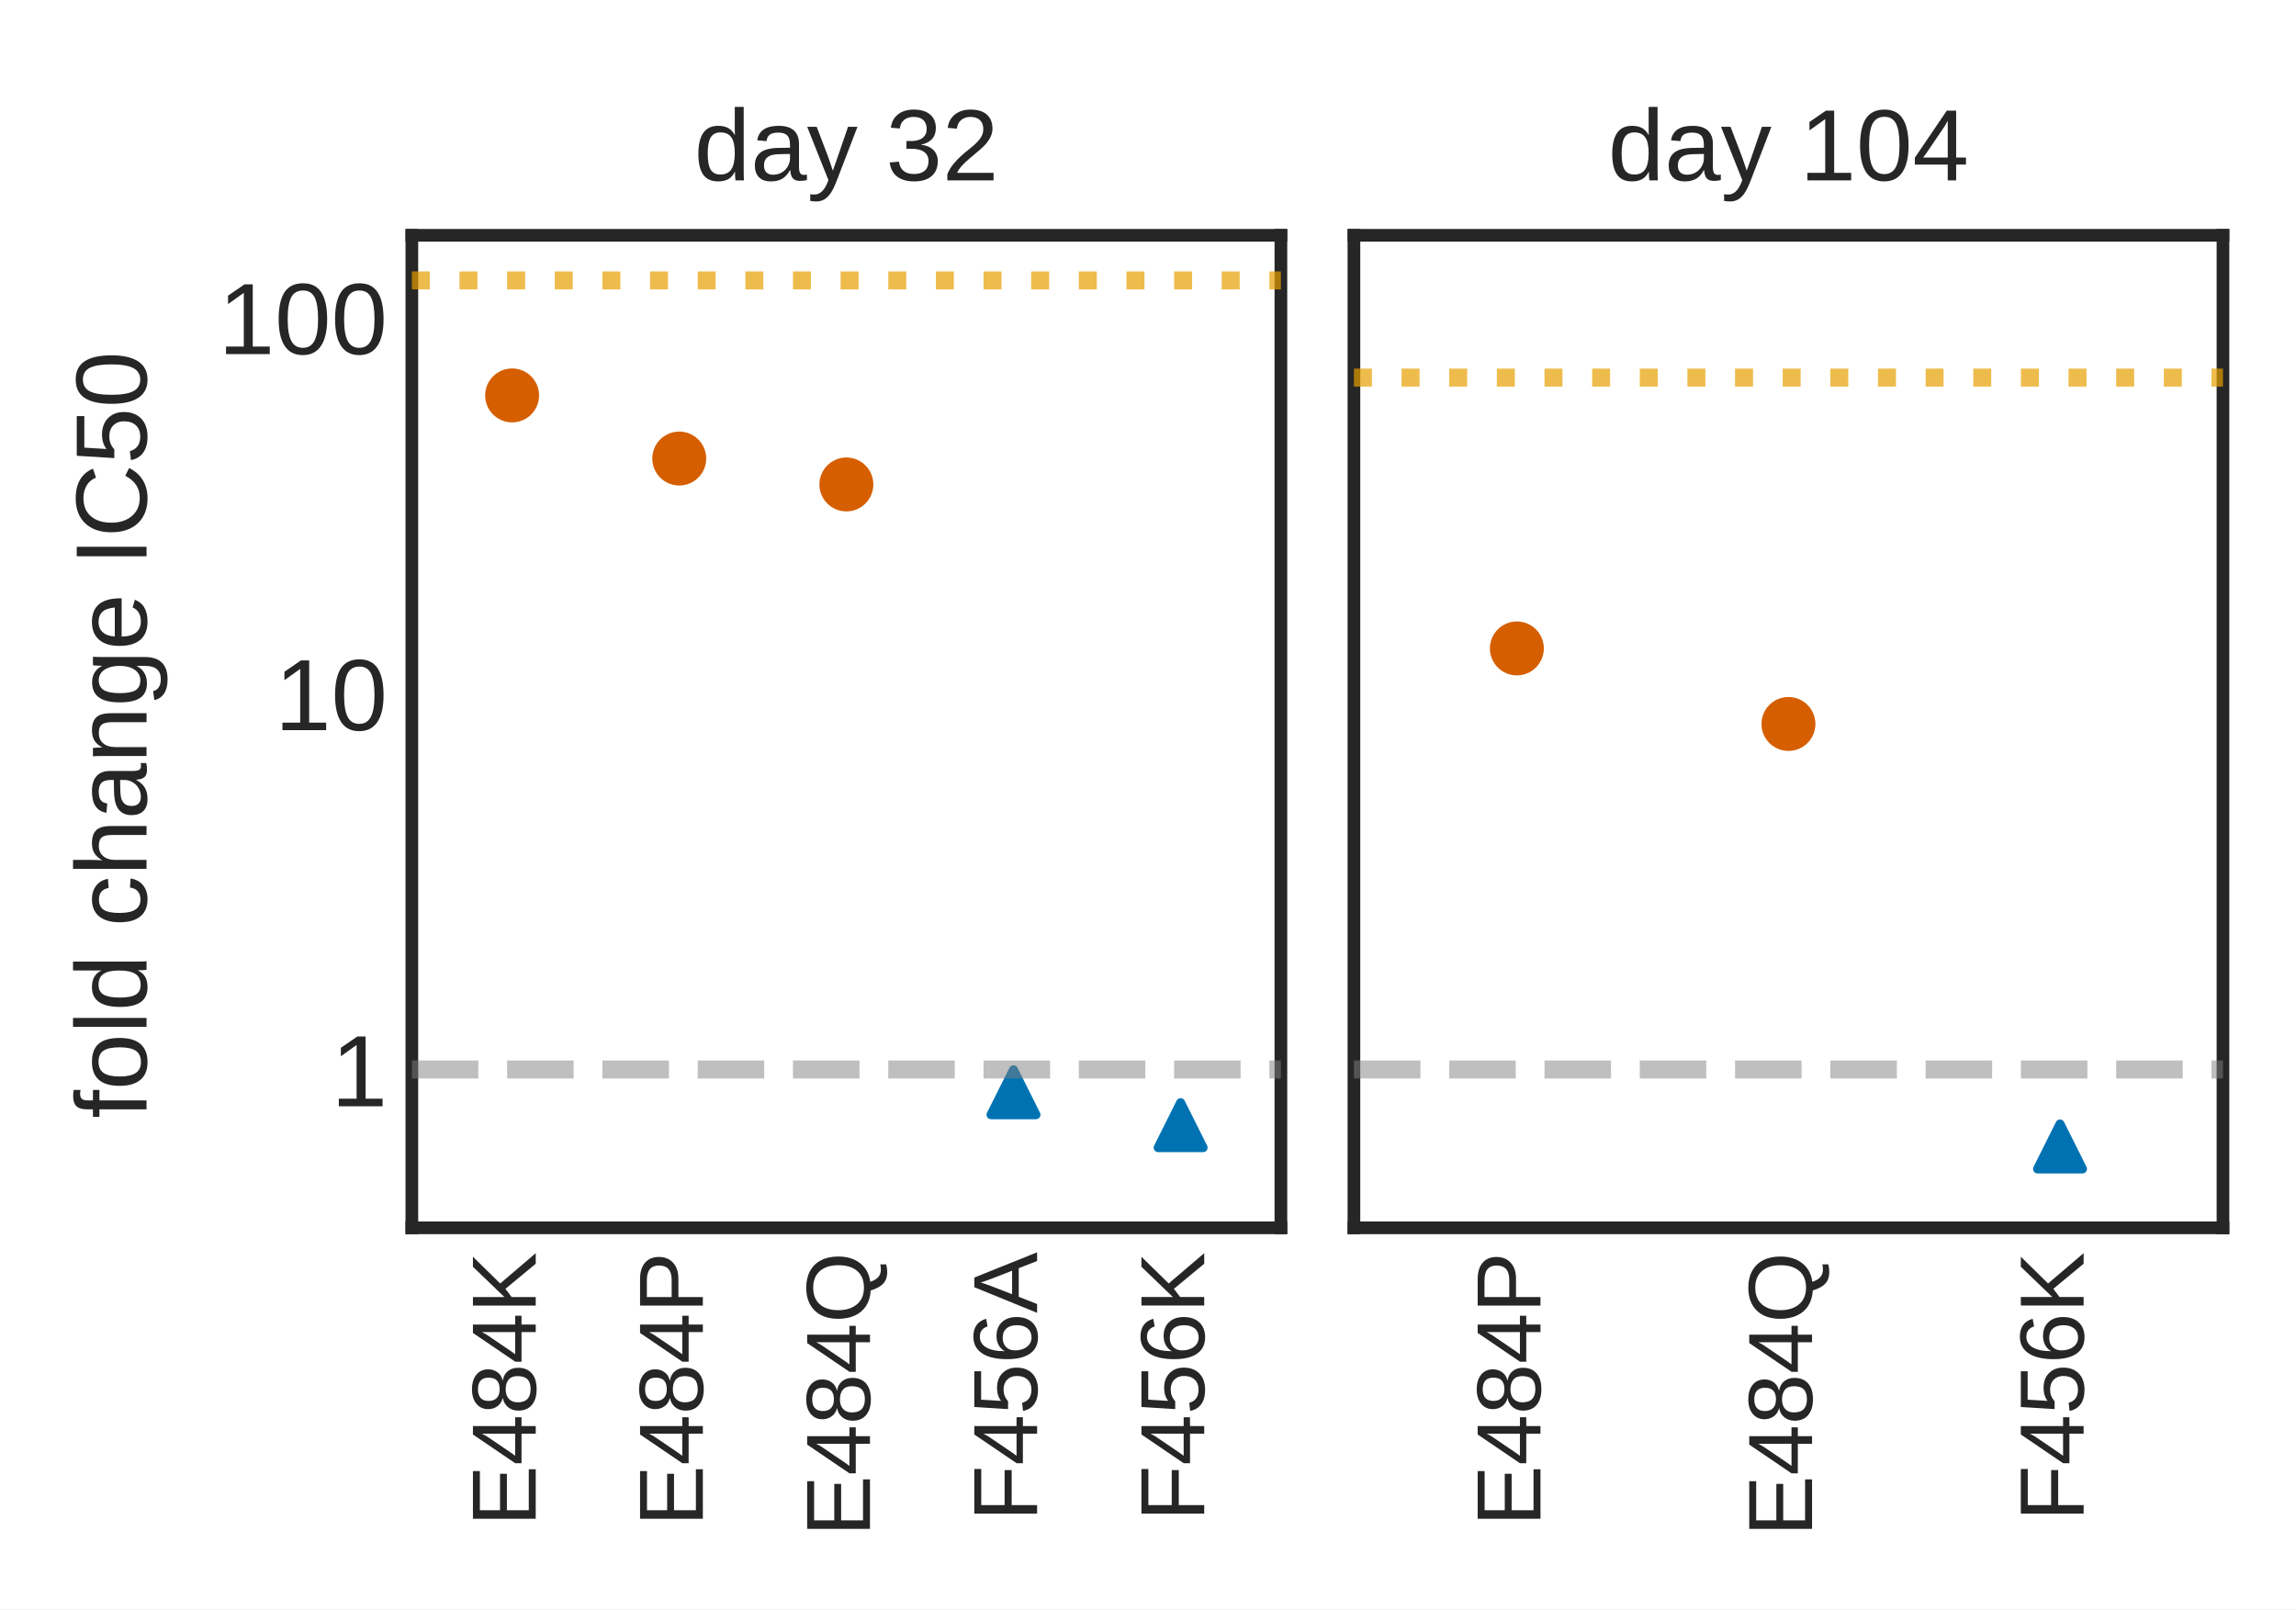
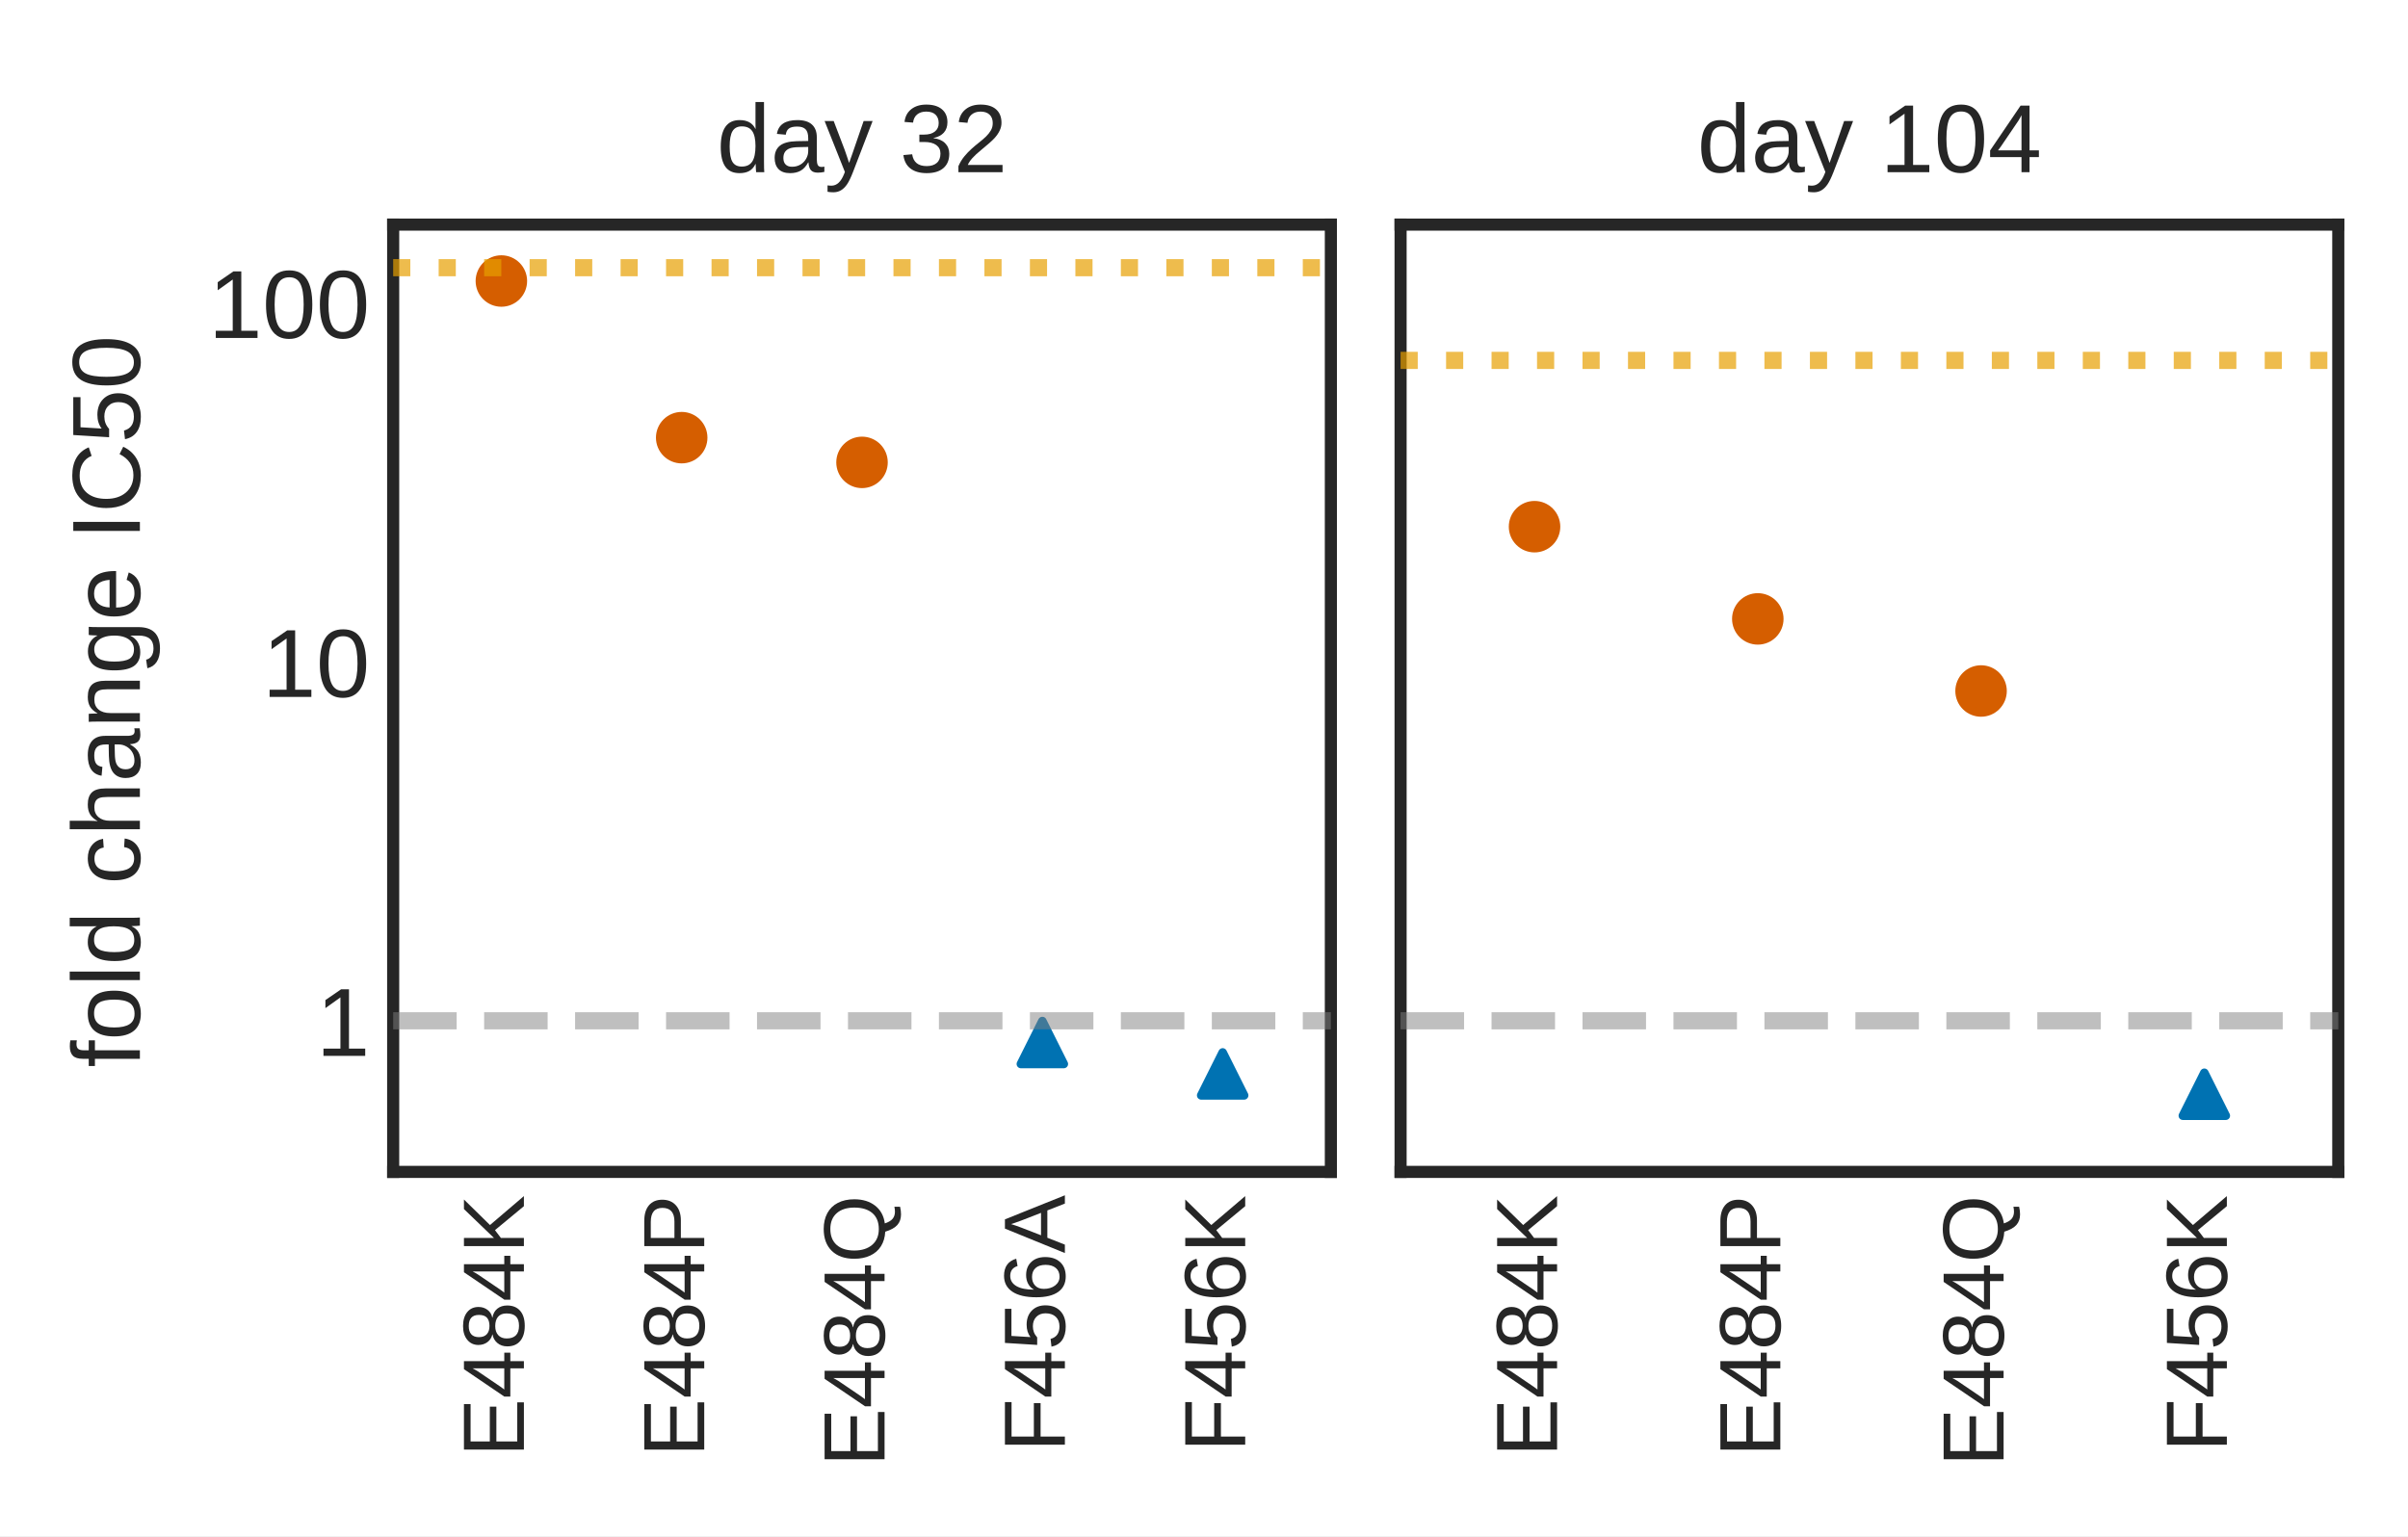
- <svg xmlns="http://www.w3.org/2000/svg" xmlns:xlink="http://www.w3.org/1999/xlink" height="158.666pt" version="1.1" viewBox="0 0 226.365 158.666" width="226.365pt">
+ <svg xmlns="http://www.w3.org/2000/svg" xmlns:xlink="http://www.w3.org/1999/xlink" height="158.666pt" version="1.1" viewBox="0 0 248.685 158.666" width="248.685pt">
  <defs>
    <style type="text/css">*{stroke-linecap:butt;stroke-linejoin:round;}</style>
  </defs>
  <g id="figure_1">
    <g id="patch_1">
-       <path d="M 0 158.666  L 226.365 158.666  L 226.365 0  L 0 0  z " style="fill:#ffffff;" />
+       <path d="M 0 158.666  L 248.685 158.666  L 248.685 0  L 0 0  z " style="fill:#ffffff;" />
    </g>
    <g id="axes_1">
      <g id="patch_2">
-         <path d="M 40.605 121.048  L 126.285 121.048  L 126.285 23.2  L 40.605 23.2  z " style="fill:#ffffff;" />
+         <path d="M 40.605 121.048  L 137.445 121.048  L 137.445 23.2  L 40.605 23.2  z " style="fill:#ffffff;" />
      </g>
      <g id="matplotlib.axis_1">
        <g id="xtick_1">
          <g id="line2d_1" />
          <g id="text_1">
-             <g style="fill:#262626;" transform="translate(52.81818 150.4691)rotate(-90)scale(0.09 -0.09)">
+             <g style="fill:#262626;" transform="translate(54.10588 150.4691)rotate(-90)scale(0.09 -0.09)">
              <defs>
                <path d="M 8.203 0  L 8.203 68.797  L 60.406 68.797  L 60.406 61.188  L 17.531 61.188  L 17.531 39.109  L 57.469 39.109  L 57.469 31.594  L 17.531 31.594  L 17.531 7.625  L 62.406 7.625  L 62.406 0  z " id="LiberationSans-69" />
                <path d="M 43.016 15.578  L 43.016 0  L 34.719 0  L 34.719 15.578  L 2.297 15.578  L 2.297 22.406  L 33.797 68.797  L 43.016 68.797  L 43.016 22.516  L 52.688 22.516  L 52.688 15.578  z M 34.719 58.891  Q 34.625 58.594 33.344 56.297  Q 32.078 54 31.453 53.078  L 13.812 27.094  L 11.188 23.484  L 10.406 22.516  L 34.719 22.516  z " id="LiberationSans-52" />
                <path d="M 51.266 19.188  Q 51.266 9.672 45.203 4.344  Q 39.156 -0.984 27.828 -0.984  Q 16.797 -0.984 10.562 4.234  Q 4.344 9.469 4.344 19.094  Q 4.344 25.828 8.203 30.422  Q 12.062 35.016 18.062 35.984  L 18.062 36.188  Q 12.453 37.5 9.203 41.891  Q 5.953 46.297 5.953 52.203  Q 5.953 60.062 11.828 64.938  Q 17.719 69.828 27.641 69.828  Q 37.797 69.828 43.672 65.031  Q 49.562 60.25 49.562 52.094  Q 49.562 46.188 46.281 41.797  Q 43.016 37.406 37.359 36.281  L 37.359 36.078  Q 43.953 35.016 47.609 30.5  Q 51.266 25.984 51.266 19.188  z M 40.438 51.609  Q 40.438 63.281 27.641 63.281  Q 21.438 63.281 18.188 60.344  Q 14.938 57.422 14.938 51.609  Q 14.938 45.703 18.281 42.594  Q 21.625 39.5 27.734 39.5  Q 33.938 39.5 37.188 42.359  Q 40.438 45.219 40.438 51.609  z M 42.141 20.016  Q 42.141 26.422 38.328 29.656  Q 34.516 32.906 27.641 32.906  Q 20.953 32.906 17.188 29.406  Q 13.422 25.922 13.422 19.828  Q 13.422 5.609 27.938 5.609  Q 35.109 5.609 38.625 9.047  Q 42.141 12.5 42.141 20.016  z " id="LiberationSans-56" />
                <path d="M 54 0  L 26.516 33.203  L 17.531 26.375  L 17.531 0  L 8.203 0  L 8.203 68.797  L 17.531 68.797  L 17.531 34.328  L 50.688 68.797  L 61.672 68.797  L 32.375 38.922  L 65.578 0  z " id="LiberationSans-75" />
              </defs>
              <use xlink:href="#LiberationSans-69" />
              <use x="66.699" xlink:href="#LiberationSans-52" />
              <use x="122.314" xlink:href="#LiberationSans-56" />
              <use x="177.93" xlink:href="#LiberationSans-52" />
              <use x="233.545" xlink:href="#LiberationSans-75" />
            </g>
          </g>
        </g>
        <g id="xtick_2">
          <g id="line2d_2" />
          <g id="text_2">
-             <g style="fill:#262626;" transform="translate(69.29511 150.4691)rotate(-90)scale(0.09 -0.09)">
+             <g style="fill:#262626;" transform="translate(72.72895 150.4691)rotate(-90)scale(0.09 -0.09)">
              <defs>
                <path d="M 61.422 48.094  Q 61.422 38.328 55.047 32.562  Q 48.688 26.812 37.75 26.812  L 17.531 26.812  L 17.531 0  L 8.203 0  L 8.203 68.797  L 37.156 68.797  Q 48.734 68.797 55.078 63.375  Q 61.422 57.953 61.422 48.094  z M 52.047 48  Q 52.047 61.328 36.031 61.328  L 17.531 61.328  L 17.531 34.188  L 36.422 34.188  Q 52.047 34.188 52.047 48  z " id="LiberationSans-80" />
              </defs>
              <use xlink:href="#LiberationSans-69" />
              <use x="66.699" xlink:href="#LiberationSans-52" />
              <use x="122.314" xlink:href="#LiberationSans-56" />
              <use x="177.93" xlink:href="#LiberationSans-52" />
              <use x="233.545" xlink:href="#LiberationSans-80" />
            </g>
          </g>
        </g>
        <g id="xtick_3">
          <g id="line2d_3" />
          <g id="text_3">
-             <g style="fill:#262626;" transform="translate(85.77203 151.4661)rotate(-90)scale(0.09 -0.09)">
+             <g style="fill:#262626;" transform="translate(91.35203 151.4661)rotate(-90)scale(0.09 -0.09)">
              <defs>
                <path d="M 73 34.719  Q 73 20.172 65.672 10.797  Q 58.344 1.422 45.312 -0.297  Q 47.312 -6.453 50.562 -9.188  Q 53.812 -11.922 58.797 -11.922  Q 61.469 -11.922 64.406 -11.281  L 64.406 -17.828  Q 59.859 -18.891 55.719 -18.891  Q 48.344 -18.891 43.578 -14.719  Q 38.812 -10.547 35.797 -0.781  Q 26.125 -0.297 19.109 4.125  Q 12.109 8.547 8.422 16.422  Q 4.734 24.312 4.734 34.719  Q 4.734 51.219 13.766 60.516  Q 22.797 69.828 38.922 69.828  Q 49.422 69.828 57.125 65.641  Q 64.844 61.469 68.922 53.516  Q 73 45.562 73 34.719  z M 63.484 34.719  Q 63.484 47.562 57.062 54.875  Q 50.641 62.203 38.922 62.203  Q 27.094 62.203 20.641 54.969  Q 14.203 47.75 14.203 34.719  Q 14.203 21.781 20.719 14.188  Q 27.25 6.594 38.812 6.594  Q 50.734 6.594 57.109 13.938  Q 63.484 21.297 63.484 34.719  z " id="LiberationSans-81" />
              </defs>
              <use xlink:href="#LiberationSans-69" />
              <use x="66.699" xlink:href="#LiberationSans-52" />
              <use x="122.314" xlink:href="#LiberationSans-56" />
              <use x="177.93" xlink:href="#LiberationSans-52" />
              <use x="233.545" xlink:href="#LiberationSans-81" />
            </g>
          </g>
        </g>
        <g id="xtick_4">
          <g id="line2d_4" />
          <g id="text_4">
-             <g style="fill:#262626;" transform="translate(102.249 149.9628)rotate(-90)scale(0.09 -0.09)">
+             <g style="fill:#262626;" transform="translate(109.9751 149.9628)rotate(-90)scale(0.09 -0.09)">
              <defs>
                <path d="M 17.531 61.188  L 17.531 35.594  L 55.906 35.594  L 55.906 27.875  L 17.531 27.875  L 17.531 0  L 8.203 0  L 8.203 68.797  L 57.078 68.797  L 57.078 61.188  z " id="LiberationSans-70" />
                <path d="M 51.422 22.406  Q 51.422 11.531 44.953 5.266  Q 38.484 -0.984 27 -0.984  Q 17.391 -0.984 11.469 3.219  Q 5.562 7.422 4 15.375  L 12.891 16.406  Q 15.672 6.203 27.203 6.203  Q 34.281 6.203 38.281 10.469  Q 42.281 14.75 42.281 22.219  Q 42.281 28.719 38.25 32.719  Q 34.234 36.719 27.391 36.719  Q 23.828 36.719 20.75 35.594  Q 17.672 34.469 14.594 31.781  L 6 31.781  L 8.297 68.797  L 47.406 68.797  L 47.406 61.328  L 16.312 61.328  L 14.984 39.5  Q 20.703 43.891 29.203 43.891  Q 39.359 43.891 45.391 37.938  Q 51.422 31.984 51.422 22.406  z " id="LiberationSans-53" />
                <path d="M 51.219 22.516  Q 51.219 11.625 45.312 5.312  Q 39.406 -0.984 29 -0.984  Q 17.391 -0.984 11.234 7.656  Q 5.078 16.312 5.078 32.812  Q 5.078 50.688 11.469 60.25  Q 17.875 69.828 29.688 69.828  Q 45.266 69.828 49.312 55.812  L 40.922 54.297  Q 38.328 62.703 29.594 62.703  Q 22.078 62.703 17.938 55.688  Q 13.812 48.688 13.812 35.406  Q 16.219 39.844 20.562 42.156  Q 24.906 44.484 30.516 44.484  Q 40.047 44.484 45.625 38.516  Q 51.219 32.562 51.219 22.516  z M 42.281 22.125  Q 42.281 29.594 38.625 33.641  Q 34.969 37.703 28.422 37.703  Q 22.266 37.703 18.484 34.109  Q 14.703 30.516 14.703 24.219  Q 14.703 16.266 18.625 11.188  Q 22.562 6.109 28.719 6.109  Q 35.062 6.109 38.672 10.375  Q 42.281 14.656 42.281 22.125  z " id="LiberationSans-54" />
                <path d="M 56.984 0  L 49.125 20.125  L 17.781 20.125  L 9.859 0  L 0.203 0  L 28.266 68.797  L 38.875 68.797  L 66.5 0  z M 33.453 61.766  L 33.016 60.406  Q 31.781 56.344 29.391 50  L 20.609 27.391  L 46.344 27.391  L 37.5 50.094  Q 36.141 53.469 34.766 57.719  z " id="LiberationSans-65" />
              </defs>
              <use xlink:href="#LiberationSans-70" />
              <use x="61.084" xlink:href="#LiberationSans-52" />
              <use x="116.699" xlink:href="#LiberationSans-53" />
              <use x="172.314" xlink:href="#LiberationSans-54" />
              <use x="227.93" xlink:href="#LiberationSans-65" />
            </g>
          </g>
        </g>
        <g id="xtick_5">
          <g id="line2d_5" />
          <g id="text_5">
-             <g style="fill:#262626;" transform="translate(118.7259 149.9628)rotate(-90)scale(0.09 -0.09)">
+             <g style="fill:#262626;" transform="translate(128.5982 149.9628)rotate(-90)scale(0.09 -0.09)">
              <use xlink:href="#LiberationSans-70" />
              <use x="61.084" xlink:href="#LiberationSans-52" />
              <use x="116.699" xlink:href="#LiberationSans-53" />
              <use x="172.314" xlink:href="#LiberationSans-54" />
              <use x="227.93" xlink:href="#LiberationSans-75" />
            </g>
          </g>
        </g>
      </g>
      <g id="matplotlib.axis_2">
        <g id="ytick_1">
          <g id="line2d_6" />
          <g id="text_6">
            <g style="fill:#262626;" transform="translate(32.64375 109.0629)scale(0.1 -0.1)">
              <defs>
                <path d="M 7.625 0  L 7.625 7.469  L 25.141 7.469  L 25.141 60.406  L 9.625 49.312  L 9.625 57.625  L 25.875 68.797  L 33.984 68.797  L 33.984 7.469  L 50.734 7.469  L 50.734 0  z " id="LiberationSans-49" />
              </defs>
              <use xlink:href="#LiberationSans-49" />
            </g>
          </g>
        </g>
        <g id="ytick_2">
          <g id="line2d_7" />
          <g id="text_7">
            <g style="fill:#262626;" transform="translate(27.08281 71.98707)scale(0.1 -0.1)">
              <defs>
                <path d="M 51.703 34.422  Q 51.703 17.188 45.625 8.094  Q 39.547 -0.984 27.688 -0.984  Q 15.828 -0.984 9.859 8.047  Q 3.906 17.094 3.906 34.422  Q 3.906 52.156 9.688 60.984  Q 15.484 69.828 27.984 69.828  Q 40.141 69.828 45.922 60.891  Q 51.703 51.953 51.703 34.422  z M 42.781 34.422  Q 42.781 49.312 39.328 56  Q 35.891 62.703 27.984 62.703  Q 19.875 62.703 16.328 56.109  Q 12.797 49.516 12.797 34.422  Q 12.797 19.781 16.375 12.984  Q 19.969 6.203 27.781 6.203  Q 35.547 6.203 39.156 13.125  Q 42.781 20.062 42.781 34.422  z " id="LiberationSans-48" />
              </defs>
              <use xlink:href="#LiberationSans-49" />
              <use x="55.615" xlink:href="#LiberationSans-48" />
            </g>
          </g>
        </g>
        <g id="ytick_3">
          <g id="line2d_8" />
          <g id="text_8">
            <g style="fill:#262626;" transform="translate(21.52188 34.91126)scale(0.1 -0.1)">
              <use xlink:href="#LiberationSans-49" />
              <use x="55.615" xlink:href="#LiberationSans-48" />
              <use x="111.23" xlink:href="#LiberationSans-48" />
            </g>
          </g>
        </g>
        <g id="ytick_4">
          <g id="line2d_9" />
        </g>
        <g id="ytick_5">
          <g id="line2d_10" />
        </g>
        <g id="ytick_6">
          <g id="line2d_11" />
        </g>
        <g id="ytick_7">
          <g id="line2d_12" />
        </g>
        <g id="ytick_8">
          <g id="line2d_13" />
        </g>
        <g id="ytick_9">
          <g id="line2d_14" />
        </g>
        <g id="ytick_10">
          <g id="line2d_15" />
        </g>
        <g id="ytick_11">
          <g id="line2d_16" />
        </g>
        <g id="ytick_12">
          <g id="line2d_17" />
        </g>
        <g id="ytick_13">
          <g id="line2d_18" />
        </g>
        <g id="ytick_14">
          <g id="line2d_19" />
        </g>
        <g id="ytick_15">
          <g id="line2d_20" />
        </g>
        <g id="ytick_16">
          <g id="line2d_21" />
        </g>
        <g id="ytick_17">
          <g id="line2d_22" />
        </g>
        <g id="ytick_18">
          <g id="line2d_23" />
        </g>
        <g id="ytick_19">
          <g id="line2d_24" />
        </g>
        <g id="ytick_20">
          <g id="line2d_25" />
        </g>
        <g id="ytick_21">
          <g id="line2d_26" />
        </g>
        <g id="ytick_22">
          <g id="line2d_27" />
        </g>
        <g id="ytick_23">
          <g id="line2d_28" />
        </g>
        <g id="ytick_24">
          <g id="line2d_29" />
        </g>
        <g id="ytick_25">
          <g id="line2d_30" />
        </g>
        <g id="text_9">
          <g style="fill:#262626;" transform="translate(14.44688 110.2503)rotate(-90)scale(0.1 -0.1)">
            <defs>
              <path d="M 17.625 46.438  L 17.625 0  L 8.844 0  L 8.844 46.438  L 1.422 46.438  L 1.422 52.828  L 8.844 52.828  L 8.844 58.797  Q 8.844 66.016 12.016 69.188  Q 15.188 72.359 21.734 72.359  Q 25.391 72.359 27.938 71.781  L 27.938 65.094  Q 25.734 65.484 24.031 65.484  Q 20.656 65.484 19.141 63.766  Q 17.625 62.062 17.625 57.562  L 17.625 52.828  L 27.938 52.828  L 27.938 46.438  z " id="LiberationSans-102" />
              <path d="M 51.422 26.469  Q 51.422 12.594 45.312 5.797  Q 39.203 -0.984 27.594 -0.984  Q 16.016 -0.984 10.109 6.078  Q 4.203 13.141 4.203 26.469  Q 4.203 53.812 27.875 53.812  Q 39.984 53.812 45.703 47.141  Q 51.422 40.484 51.422 26.469  z M 42.188 26.469  Q 42.188 37.406 38.938 42.359  Q 35.688 47.312 28.031 47.312  Q 20.312 47.312 16.859 42.25  Q 13.422 37.203 13.422 26.469  Q 13.422 16.016 16.812 10.766  Q 20.219 5.516 27.484 5.516  Q 35.406 5.516 38.797 10.594  Q 42.188 15.672 42.188 26.469  z " id="LiberationSans-111" />
              <path d="M 6.734 0  L 6.734 72.469  L 15.531 72.469  L 15.531 0  z " id="LiberationSans-108" />
              <path d="M 40.094 8.5  Q 37.641 3.422 33.609 1.219  Q 29.594 -0.984 23.641 -0.984  Q 13.625 -0.984 8.906 5.75  Q 4.203 12.5 4.203 26.172  Q 4.203 53.812 23.641 53.812  Q 29.641 53.812 33.641 51.609  Q 37.641 49.422 40.094 44.625  L 40.188 44.625  L 40.094 50.531  L 40.094 72.469  L 48.875 72.469  L 48.875 10.891  Q 48.875 2.641 49.172 0  L 40.766 0  Q 40.625 0.781 40.453 3.609  Q 40.281 6.453 40.281 8.5  z M 13.422 26.469  Q 13.422 15.375 16.344 10.594  Q 19.281 5.812 25.875 5.812  Q 33.344 5.812 36.719 10.984  Q 40.094 16.156 40.094 27.047  Q 40.094 37.547 36.719 42.422  Q 33.344 47.312 25.984 47.312  Q 19.344 47.312 16.375 42.406  Q 13.422 37.5 13.422 26.469  z " id="LiberationSans-100" />
              <path id="LiberationSans-32" />
              <path d="M 13.422 26.656  Q 13.422 16.109 16.734 11.031  Q 20.062 5.953 26.766 5.953  Q 31.453 5.953 34.594 8.484  Q 37.75 11.031 38.484 16.312  L 47.359 15.719  Q 46.344 8.109 40.875 3.562  Q 35.406 -0.984 27 -0.984  Q 15.922 -0.984 10.078 6.016  Q 4.25 13.031 4.25 26.469  Q 4.25 39.797 10.109 46.797  Q 15.969 53.812 26.906 53.812  Q 35.016 53.812 40.359 49.609  Q 45.703 45.406 47.078 38.031  L 38.031 37.359  Q 37.359 41.75 34.562 44.328  Q 31.781 46.922 26.656 46.922  Q 19.672 46.922 16.547 42.281  Q 13.422 37.641 13.422 26.656  z " id="LiberationSans-99" />
              <path d="M 15.484 43.797  Q 18.312 48.969 22.281 51.391  Q 26.266 53.812 32.375 53.812  Q 40.969 53.812 45.047 49.531  Q 49.125 45.266 49.125 35.203  L 49.125 0  L 40.281 0  L 40.281 33.5  Q 40.281 39.062 39.25 41.766  Q 38.234 44.484 35.891 45.75  Q 33.547 47.016 29.391 47.016  Q 23.188 47.016 19.453 42.719  Q 15.719 38.422 15.719 31.156  L 15.719 0  L 6.938 0  L 6.938 72.469  L 15.719 72.469  L 15.719 53.609  Q 15.719 50.641 15.547 47.453  Q 15.375 44.281 15.328 43.797  z " id="LiberationSans-104" />
              <path d="M 20.219 -0.984  Q 12.25 -0.984 8.25 3.219  Q 4.25 7.422 4.25 14.75  Q 4.25 22.953 9.641 27.344  Q 15.047 31.734 27.047 32.031  L 38.922 32.234  L 38.922 35.109  Q 38.922 41.547 36.188 44.328  Q 33.453 47.125 27.594 47.125  Q 21.688 47.125 19 45.109  Q 16.312 43.109 15.766 38.719  L 6.594 39.547  Q 8.844 53.812 27.781 53.812  Q 37.75 53.812 42.766 49.234  Q 47.797 44.672 47.797 36.031  L 47.797 13.281  Q 47.797 9.375 48.828 7.391  Q 49.859 5.422 52.734 5.422  Q 54 5.422 55.609 5.766  L 55.609 0.297  Q 52.297 -0.484 48.828 -0.484  Q 43.953 -0.484 41.719 2.078  Q 39.5 4.641 39.203 10.109  L 38.922 10.109  Q 35.547 4.047 31.078 1.531  Q 26.609 -0.984 20.219 -0.984  z M 22.219 5.609  Q 27.047 5.609 30.812 7.812  Q 34.578 10.016 36.75 13.844  Q 38.922 17.672 38.922 21.734  L 38.922 26.078  L 29.297 25.875  Q 23.094 25.781 19.891 24.609  Q 16.703 23.438 14.984 21  Q 13.281 18.562 13.281 14.594  Q 13.281 10.297 15.594 7.953  Q 17.922 5.609 22.219 5.609  z " id="LiberationSans-97" />
              <path d="M 40.281 0  L 40.281 33.5  Q 40.281 38.719 39.25 41.594  Q 38.234 44.484 35.984 45.75  Q 33.734 47.016 29.391 47.016  Q 23.047 47.016 19.375 42.672  Q 15.719 38.328 15.719 30.609  L 15.719 0  L 6.938 0  L 6.938 41.547  Q 6.938 50.781 6.641 52.828  L 14.938 52.828  Q 14.984 52.594 15.031 51.516  Q 15.094 50.438 15.156 49.047  Q 15.234 47.656 15.328 43.797  L 15.484 43.797  Q 18.5 49.266 22.484 51.531  Q 26.469 53.812 32.375 53.812  Q 41.062 53.812 45.094 49.484  Q 49.125 45.172 49.125 35.203  L 49.125 0  z " id="LiberationSans-110" />
              <path d="M 26.766 -20.75  Q 18.109 -20.75 12.984 -17.359  Q 7.859 -13.969 6.391 -7.719  L 15.234 -6.453  Q 16.109 -10.109 19.109 -12.078  Q 22.125 -14.062 27 -14.062  Q 40.141 -14.062 40.141 1.312  L 40.141 9.812  L 40.047 9.812  Q 37.547 4.734 33.203 2.172  Q 28.859 -0.391 23.047 -0.391  Q 13.328 -0.391 8.766 6.047  Q 4.203 12.5 4.203 26.312  Q 4.203 40.328 9.109 46.984  Q 14.016 53.656 24.031 53.656  Q 29.641 53.656 33.766 51.094  Q 37.891 48.531 40.141 43.797  L 40.234 43.797  Q 40.234 45.266 40.422 48.875  Q 40.625 52.484 40.828 52.828  L 49.172 52.828  Q 48.875 50.203 48.875 41.891  L 48.875 1.516  Q 48.875 -20.75 26.766 -20.75  z M 40.141 26.422  Q 40.141 32.859 38.375 37.516  Q 36.625 42.188 33.422 44.656  Q 30.219 47.125 26.172 47.125  Q 19.438 47.125 16.359 42.234  Q 13.281 37.359 13.281 26.422  Q 13.281 15.578 16.156 10.844  Q 19.047 6.109 26.031 6.109  Q 30.172 6.109 33.391 8.547  Q 36.625 10.984 38.375 15.547  Q 40.141 20.125 40.141 26.422  z " id="LiberationSans-103" />
              <path d="M 13.484 24.562  Q 13.484 15.484 17.234 10.547  Q 21 5.609 28.219 5.609  Q 33.938 5.609 37.375 7.906  Q 40.828 10.203 42.047 13.719  L 49.75 11.531  Q 45.016 -0.984 28.219 -0.984  Q 16.5 -0.984 10.375 6  Q 4.25 12.984 4.25 26.766  Q 4.25 39.844 10.375 46.828  Q 16.5 53.812 27.875 53.812  Q 51.172 53.812 51.172 25.734  L 51.172 24.562  z M 42.094 31.297  Q 41.359 39.656 37.844 43.484  Q 34.328 47.312 27.734 47.312  Q 21.344 47.312 17.609 43.031  Q 13.875 38.766 13.578 31.297  z " id="LiberationSans-101" />
              <path d="M 9.234 0  L 9.234 68.797  L 18.562 68.797  L 18.562 0  z " id="LiberationSans-73" />
              <path d="M 38.672 62.203  Q 27.25 62.203 20.891 54.859  Q 14.547 47.516 14.547 34.719  Q 14.547 22.078 21.156 14.375  Q 27.781 6.688 39.062 6.688  Q 53.516 6.688 60.797 21  L 68.406 17.188  Q 64.156 8.297 56.469 3.656  Q 48.781 -0.984 38.625 -0.984  Q 28.219 -0.984 20.625 3.344  Q 13.031 7.672 9.047 15.703  Q 5.078 23.734 5.078 34.719  Q 5.078 51.172 13.969 60.5  Q 22.859 69.828 38.578 69.828  Q 49.562 69.828 56.938 65.531  Q 64.312 61.234 67.781 52.781  L 58.938 49.859  Q 56.547 55.859 51.25 59.031  Q 45.953 62.203 38.672 62.203  z " id="LiberationSans-67" />
            </defs>
            <use xlink:href="#LiberationSans-102" />
            <use x="27.783" xlink:href="#LiberationSans-111" />
            <use x="83.398" xlink:href="#LiberationSans-108" />
            <use x="105.615" xlink:href="#LiberationSans-100" />
            <use x="161.23" xlink:href="#LiberationSans-32" />
            <use x="189.014" xlink:href="#LiberationSans-99" />
            <use x="239.014" xlink:href="#LiberationSans-104" />
            <use x="294.629" xlink:href="#LiberationSans-97" />
            <use x="350.244" xlink:href="#LiberationSans-110" />
            <use x="405.859" xlink:href="#LiberationSans-103" />
            <use x="461.475" xlink:href="#LiberationSans-101" />
            <use x="517.09" xlink:href="#LiberationSans-32" />
            <use x="544.873" xlink:href="#LiberationSans-73" />
            <use x="572.656" xlink:href="#LiberationSans-67" />
            <use x="644.873" xlink:href="#LiberationSans-53" />
            <use x="700.488" xlink:href="#LiberationSans-48" />
          </g>
        </g>
      </g>
      <g id="PathCollection_1">
-         <path clip-path="url(#p99b7ce3762)" d="M 99.922 105.469  L 97.706 109.9  L 102.137 109.9  z " style="fill:#0072b2;stroke:#0072b2;stroke-width:0.886;" />
-         <path clip-path="url(#p99b7ce3762)" d="M 116.399 108.711  L 114.183 113.143  L 118.614 113.143  z " style="fill:#0072b2;stroke:#0072b2;stroke-width:0.886;" />
+         <path clip-path="url(#p8e595aad66)" d="M 107.648 105.469  L 105.432 109.9  L 109.863 109.9  z " style="fill:#0072b2;stroke:#0072b2;stroke-width:0.886;" />
+         <path clip-path="url(#p8e595aad66)" d="M 126.271 108.711  L 124.055 113.143  L 128.486 113.143  z " style="fill:#0072b2;stroke:#0072b2;stroke-width:0.886;" />
      </g>
      <g id="PathCollection_2">
-         <path clip-path="url(#p99b7ce3762)" d="M 50.491 41.199  C 51.078 41.199 51.642 40.966 52.057 40.55  C 52.473 40.135 52.706 39.571 52.706 38.984  C 52.706 38.396 52.473 37.833 52.057 37.417  C 51.642 37.002 51.078 36.768 50.491 36.768  C 49.903 36.768 49.34 37.002 48.924 37.417  C 48.509 37.833 48.275 38.396 48.275 38.984  C 48.275 39.571 48.509 40.135 48.924 40.55  C 49.34 40.966 49.903 41.199 50.491 41.199  z " style="fill:#d55e00;stroke:#d55e00;stroke-width:0.886;" />
-         <path clip-path="url(#p99b7ce3762)" d="M 66.968 47.422  C 67.555 47.422 68.119 47.189 68.534 46.774  C 68.95 46.358 69.183 45.794 69.183 45.207  C 69.183 44.619 68.95 44.056 68.534 43.64  C 68.119 43.225 67.555 42.991 66.968 42.991  C 66.38 42.991 65.817 43.225 65.401 43.64  C 64.986 44.056 64.752 44.619 64.752 45.207  C 64.752 45.794 64.986 46.358 65.401 46.774  C 65.817 47.189 66.38 47.422 66.968 47.422  z " style="fill:#d55e00;stroke:#d55e00;stroke-width:0.886;" />
-         <path clip-path="url(#p99b7ce3762)" d="M 83.445 49.976  C 84.032 49.976 84.596 49.743 85.011 49.327  C 85.427 48.912 85.66 48.348 85.66 47.761  C 85.66 47.173 85.427 46.609 85.011 46.194  C 84.596 45.779 84.032 45.545 83.445 45.545  C 82.857 45.545 82.294 45.779 81.878 46.194  C 81.463 46.609 81.229 47.173 81.229 47.761  C 81.229 48.348 81.463 48.912 81.878 49.327  C 82.294 49.743 82.857 49.976 83.445 49.976  z " style="fill:#d55e00;stroke:#d55e00;stroke-width:0.886;" />
+         <path clip-path="url(#p8e595aad66)" d="M 51.779 31.242  C 52.366 31.242 52.93 31.009 53.345 30.593  C 53.761 30.178 53.994 29.614 53.994 29.027  C 53.994 28.439 53.761 27.876 53.345 27.46  C 52.93 27.045 52.366 26.811 51.779 26.811  C 51.191 26.811 50.627 27.045 50.212 27.46  C 49.796 27.876 49.563 28.439 49.563 29.027  C 49.563 29.614 49.796 30.178 50.212 30.593  C 50.627 31.009 51.191 31.242 51.779 31.242  z " style="fill:#d55e00;stroke:#d55e00;stroke-width:0.886;" />
+         <path clip-path="url(#p8e595aad66)" d="M 70.402 47.422  C 70.989 47.422 71.553 47.189 71.968 46.774  C 72.384 46.358 72.617 45.794 72.617 45.207  C 72.617 44.619 72.384 44.056 71.968 43.64  C 71.553 43.225 70.989 42.991 70.402 42.991  C 69.814 42.991 69.25 43.225 68.835 43.64  C 68.419 44.056 68.186 44.619 68.186 45.207  C 68.186 45.794 68.419 46.358 68.835 46.774  C 69.25 47.189 69.814 47.422 70.402 47.422  z " style="fill:#d55e00;stroke:#d55e00;stroke-width:0.886;" />
+         <path clip-path="url(#p8e595aad66)" d="M 89.025 49.976  C 89.612 49.976 90.176 49.743 90.591 49.327  C 91.007 48.912 91.24 48.348 91.24 47.761  C 91.24 47.173 91.007 46.609 90.591 46.194  C 90.176 45.779 89.612 45.545 89.025 45.545  C 88.437 45.545 87.874 45.779 87.458 46.194  C 87.043 46.609 86.809 47.173 86.809 47.761  C 86.809 48.348 87.043 48.912 87.458 49.327  C 87.874 49.743 88.437 49.976 89.025 49.976  z " style="fill:#d55e00;stroke:#d55e00;stroke-width:0.886;" />
      </g>
      <g id="patch_3">
-         <path d="M 40.605 23.2  L 126.285 23.2  L 126.285 7.2  L 40.605 7.2  z " style="fill:none;" />
+         <path d="M 40.605 23.2  L 137.445 23.2  L 137.445 7.2  L 40.605 7.2  z " style="fill:none;" />
      </g>
      <g id="patch_4">
        <path d="M 40.605 121.048  L 40.605 23.2  " style="fill:none;stroke:#262626;stroke-linecap:square;stroke-linejoin:miter;stroke-width:1.25;" />
      </g>
      <g id="patch_5">
-         <path d="M 126.285 121.048  L 126.285 23.2  " style="fill:none;stroke:#262626;stroke-linecap:square;stroke-linejoin:miter;stroke-width:1.25;" />
+         <path d="M 137.445 121.048  L 137.445 23.2  " style="fill:none;stroke:#262626;stroke-linecap:square;stroke-linejoin:miter;stroke-width:1.25;" />
      </g>
      <g id="patch_6">
-         <path d="M 40.605 121.048  L 126.285 121.048  " style="fill:none;stroke:#262626;stroke-linecap:square;stroke-linejoin:miter;stroke-width:1.25;" />
+         <path d="M 40.605 121.048  L 137.445 121.048  " style="fill:none;stroke:#262626;stroke-linecap:square;stroke-linejoin:miter;stroke-width:1.25;" />
      </g>
      <g id="patch_7">
-         <path d="M 40.605 23.2  L 126.285 23.2  " style="fill:none;stroke:#262626;stroke-linecap:square;stroke-linejoin:miter;stroke-width:1.25;" />
+         <path d="M 40.605 23.2  L 137.445 23.2  " style="fill:none;stroke:#262626;stroke-linecap:square;stroke-linejoin:miter;stroke-width:1.25;" />
      </g>
      <g id="LineCollection_1">
-         <path clip-path="url(#p99b7ce3762)" d="M 40.605 105.439  L 126.285 105.439  " style="fill:none;stroke:#808080;stroke-dasharray:6.558,2.836;stroke-dashoffset:0;stroke-opacity:0.502;stroke-width:1.772;" />
+         <path clip-path="url(#p8e595aad66)" d="M 40.605 105.439  L 137.445 105.439  " style="fill:none;stroke:#808080;stroke-dasharray:6.558,2.836;stroke-dashoffset:0;stroke-opacity:0.502;stroke-width:1.772;" />
      </g>
      <g id="text_10">
-         <g style="fill:#262626;" transform="translate(68.43375 17.78594)scale(0.1 -0.1)">
+         <g style="fill:#262626;" transform="translate(74.01375 17.78594)scale(0.1 -0.1)">
          <defs>
            <path d="M 9.328 -20.75  Q 5.719 -20.75 3.266 -20.219  L 3.266 -13.625  Q 5.125 -13.922 7.375 -13.922  Q 15.578 -13.922 20.359 -1.859  L 21.188 0.25  L 0.25 52.828  L 9.625 52.828  L 20.75 23.641  Q 21 22.953 21.344 22  Q 21.688 21.047 23.531 15.625  Q 25.391 10.203 25.531 9.578  L 28.953 19.188  L 40.531 52.828  L 49.812 52.828  L 29.5 0  Q 26.219 -8.453 23.391 -12.578  Q 20.562 -16.703 17.109 -18.719  Q 13.672 -20.75 9.328 -20.75  z " id="LiberationSans-121" />
            <path d="M 51.219 19  Q 51.219 9.469 45.156 4.234  Q 39.109 -0.984 27.875 -0.984  Q 17.438 -0.984 11.203 3.734  Q 4.984 8.453 3.812 17.672  L 12.891 18.5  Q 14.656 6.297 27.875 6.297  Q 34.516 6.297 38.297 9.562  Q 42.094 12.844 42.094 19.281  Q 42.094 24.906 37.766 28.047  Q 33.453 31.203 25.297 31.203  L 20.312 31.203  L 20.312 38.812  L 25.094 38.812  Q 32.328 38.812 36.297 41.969  Q 40.281 45.125 40.281 50.688  Q 40.281 56.203 37.031 59.391  Q 33.797 62.594 27.391 62.594  Q 21.578 62.594 17.984 59.609  Q 14.406 56.641 13.812 51.219  L 4.984 51.906  Q 5.953 60.359 11.984 65.094  Q 18.016 69.828 27.484 69.828  Q 37.844 69.828 43.578 65.016  Q 49.312 60.203 49.312 51.609  Q 49.312 45.016 45.625 40.891  Q 41.938 36.766 34.906 35.297  L 34.906 35.109  Q 42.625 34.281 46.922 29.938  Q 51.219 25.594 51.219 19  z " id="LiberationSans-51" />
            <path d="M 5.031 0  L 5.031 6.203  Q 7.516 11.922 11.109 16.281  Q 14.703 20.656 18.656 24.188  Q 22.609 27.734 26.484 30.766  Q 30.375 33.797 33.5 36.812  Q 36.625 39.844 38.547 43.156  Q 40.484 46.484 40.484 50.688  Q 40.484 56.344 37.156 59.469  Q 33.844 62.594 27.938 62.594  Q 22.312 62.594 18.672 59.547  Q 15.047 56.5 14.406 50.984  L 5.422 51.812  Q 6.391 60.062 12.422 64.938  Q 18.453 69.828 27.938 69.828  Q 38.328 69.828 43.922 64.922  Q 49.516 60.016 49.516 50.984  Q 49.516 46.969 47.672 43.016  Q 45.844 39.062 42.234 35.109  Q 38.625 31.156 28.422 22.859  Q 22.797 18.266 19.469 14.578  Q 16.156 10.891 14.703 7.469  L 50.594 7.469  L 50.594 0  z " id="LiberationSans-50" />
          </defs>
          <use xlink:href="#LiberationSans-100" />
          <use x="55.615" xlink:href="#LiberationSans-97" />
          <use x="111.23" xlink:href="#LiberationSans-121" />
          <use x="161.23" xlink:href="#LiberationSans-32" />
          <use x="189.014" xlink:href="#LiberationSans-51" />
          <use x="244.629" xlink:href="#LiberationSans-50" />
        </g>
      </g>
      <g id="LineCollection_2">
-         <path clip-path="url(#p99b7ce3762)" d="M 40.605 27.648  L 126.285 27.648  " style="fill:none;stroke:#e69f00;stroke-dasharray:1.772,2.925;stroke-dashoffset:0;stroke-opacity:0.698;stroke-width:1.772;" />
+         <path clip-path="url(#p8e595aad66)" d="M 40.605 27.648  L 137.445 27.648  " style="fill:none;stroke:#e69f00;stroke-dasharray:1.772,2.925;stroke-dashoffset:0;stroke-opacity:0.698;stroke-width:1.772;" />
      </g>
    </g>
    <g id="axes_2">
      <g id="patch_8">
-         <path d="M 133.485 121.048  L 219.165 121.048  L 219.165 23.2  L 133.485 23.2  z " style="fill:#ffffff;" />
+         <path d="M 144.645 121.048  L 241.485 121.048  L 241.485 23.2  L 144.645 23.2  z " style="fill:#ffffff;" />
      </g>
      <g id="matplotlib.axis_3">
        <g id="xtick_6">
          <g id="line2d_31" />
          <g id="text_11">
-             <g style="fill:#262626;" transform="translate(151.877 150.4691)rotate(-90)scale(0.09 -0.09)">
-               <use xlink:href="#LiberationSans-69" />
-               <use x="66.699" xlink:href="#LiberationSans-52" />
-               <use x="122.314" xlink:href="#LiberationSans-56" />
-               <use x="177.93" xlink:href="#LiberationSans-52" />
-               <use x="233.545" xlink:href="#LiberationSans-80" />
+             <g style="fill:#262626;" transform="translate(160.8063 150.4691)rotate(-90)scale(0.09 -0.09)">
+               <use xlink:href="#LiberationSans-69" />
+               <use x="66.699" xlink:href="#LiberationSans-52" />
+               <use x="122.314" xlink:href="#LiberationSans-56" />
+               <use x="177.93" xlink:href="#LiberationSans-52" />
+               <use x="233.545" xlink:href="#LiberationSans-75" />
            </g>
          </g>
        </g>
        <g id="xtick_7">
          <g id="line2d_32" />
          <g id="text_12">
-             <g style="fill:#262626;" transform="translate(178.652 151.4661)rotate(-90)scale(0.09 -0.09)">
-               <use xlink:href="#LiberationSans-69" />
-               <use x="66.699" xlink:href="#LiberationSans-52" />
-               <use x="122.314" xlink:href="#LiberationSans-56" />
-               <use x="177.93" xlink:href="#LiberationSans-52" />
-               <use x="233.545" xlink:href="#LiberationSans-81" />
+             <g style="fill:#262626;" transform="translate(183.8635 150.4691)rotate(-90)scale(0.09 -0.09)">
+               <use xlink:href="#LiberationSans-69" />
+               <use x="66.699" xlink:href="#LiberationSans-52" />
+               <use x="122.314" xlink:href="#LiberationSans-56" />
+               <use x="177.93" xlink:href="#LiberationSans-52" />
+               <use x="233.545" xlink:href="#LiberationSans-80" />
            </g>
          </g>
        </g>
        <g id="xtick_8">
          <g id="line2d_33" />
          <g id="text_13">
-             <g style="fill:#262626;" transform="translate(205.427 149.9628)rotate(-90)scale(0.09 -0.09)">
+             <g style="fill:#262626;" transform="translate(206.9206 151.4661)rotate(-90)scale(0.09 -0.09)">
+               <use xlink:href="#LiberationSans-69" />
+               <use x="66.699" xlink:href="#LiberationSans-52" />
+               <use x="122.314" xlink:href="#LiberationSans-56" />
+               <use x="177.93" xlink:href="#LiberationSans-52" />
+               <use x="233.545" xlink:href="#LiberationSans-81" />
+             </g>
+           </g>
+         </g>
+         <g id="xtick_9">
+           <g id="line2d_34" />
+           <g id="text_14">
+             <g style="fill:#262626;" transform="translate(229.9777 149.9628)rotate(-90)scale(0.09 -0.09)">
              <use xlink:href="#LiberationSans-70" />
              <use x="61.084" xlink:href="#LiberationSans-52" />
              <use x="116.699" xlink:href="#LiberationSans-53" />
              <use x="172.314" xlink:href="#LiberationSans-54" />
              <use x="227.93" xlink:href="#LiberationSans-75" />
            </g>
          </g>
        </g>
      </g>
      <g id="matplotlib.axis_4">
        <g id="ytick_26" />
        <g id="ytick_27" />
        <g id="ytick_28" />
        <g id="ytick_29" />
        <g id="ytick_30" />
        <g id="ytick_31" />
        <g id="ytick_32" />
        <g id="ytick_33" />
        <g id="ytick_34" />
        <g id="ytick_35" />
        <g id="ytick_36" />
        <g id="ytick_37" />
        <g id="ytick_38" />
        <g id="ytick_39" />
        <g id="ytick_40" />
        <g id="ytick_41" />
        <g id="ytick_42" />
        <g id="ytick_43" />
        <g id="ytick_44" />
        <g id="ytick_45" />
        <g id="ytick_46" />
        <g id="ytick_47" />
        <g id="ytick_48" />
        <g id="ytick_49" />
        <g id="ytick_50" />
      </g>
      <g id="PathCollection_3">
        <defs>
-           <path d="M 0 -2.216  L -2.216 2.216  L 2.216 2.216  z " id="mf66d931bdd" style="stroke:#0072b2;stroke-width:0.886;" />
+           <path d="M 0 -2.216  L -2.216 2.216  L 2.216 2.216  z " id="ma151918f57" style="stroke:#0072b2;stroke-width:0.886;" />
        </defs>
-         <g clip-path="url(#p8eda0221e9)">
-           <use style="fill:#0072b2;stroke:#0072b2;stroke-width:0.886;" x="203.1" xlink:href="#mf66d931bdd" y="113.026" />
+         <g clip-path="url(#p6b4d1be4bb)">
+           <use style="fill:#0072b2;stroke:#0072b2;stroke-width:0.886;" x="227.65" xlink:href="#ma151918f57" y="113.026" />
        </g>
      </g>
      <g id="PathCollection_4">
-         <path clip-path="url(#p8eda0221e9)" d="M 149.55 66.143  C 150.137 66.143 150.701 65.909 151.116 65.494  C 151.532 65.078 151.765 64.515 151.765 63.927  C 151.765 63.339 151.532 62.776 151.116 62.36  C 150.701 61.945 150.137 61.712 149.55 61.712  C 148.962 61.712 148.399 61.945 147.983 62.36  C 147.568 62.776 147.334 63.339 147.334 63.927  C 147.334 64.515 147.568 65.078 147.983 65.494  C 148.399 65.909 148.962 66.143 149.55 66.143  z " style="fill:#d55e00;stroke:#d55e00;stroke-width:0.886;" />
-         <path clip-path="url(#p8eda0221e9)" d="M 176.325 73.59  C 176.912 73.59 177.476 73.357 177.891 72.941  C 178.307 72.526 178.54 71.962 178.54 71.374  C 178.54 70.787 178.307 70.223 177.891 69.808  C 177.476 69.392 176.912 69.159 176.325 69.159  C 175.737 69.159 175.174 69.392 174.758 69.808  C 174.343 70.223 174.109 70.787 174.109 71.374  C 174.109 71.962 174.343 72.526 174.758 72.941  C 175.174 73.357 175.737 73.59 176.325 73.59  z " style="fill:#d55e00;stroke:#d55e00;stroke-width:0.886;" />
+         <path clip-path="url(#p6b4d1be4bb)" d="M 158.479 56.618  C 159.067 56.618 159.63 56.384 160.046 55.969  C 160.461 55.553 160.695 54.99 160.695 54.402  C 160.695 53.814 160.461 53.251 160.046 52.835  C 159.63 52.42 159.067 52.186 158.479 52.186  C 157.891 52.186 157.328 52.42 156.912 52.835  C 156.497 53.251 156.263 53.814 156.263 54.402  C 156.263 54.99 156.497 55.553 156.912 55.969  C 157.328 56.384 157.891 56.618 158.479 56.618  z " style="fill:#d55e00;stroke:#d55e00;stroke-width:0.886;" />
+         <path clip-path="url(#p6b4d1be4bb)" d="M 181.536 66.143  C 182.124 66.143 182.687 65.909 183.103 65.494  C 183.518 65.078 183.752 64.515 183.752 63.927  C 183.752 63.339 183.518 62.776 183.103 62.36  C 182.687 61.945 182.124 61.712 181.536 61.712  C 180.949 61.712 180.385 61.945 179.969 62.36  C 179.554 62.776 179.321 63.339 179.321 63.927  C 179.321 64.515 179.554 65.078 179.969 65.494  C 180.385 65.909 180.949 66.143 181.536 66.143  z " style="fill:#d55e00;stroke:#d55e00;stroke-width:0.886;" />
+         <path clip-path="url(#p6b4d1be4bb)" d="M 204.593 73.59  C 205.181 73.59 205.744 73.357 206.16 72.941  C 206.575 72.526 206.809 71.962 206.809 71.374  C 206.809 70.787 206.575 70.223 206.16 69.808  C 205.744 69.392 205.181 69.159 204.593 69.159  C 204.006 69.159 203.442 69.392 203.027 69.808  C 202.611 70.223 202.378 70.787 202.378 71.374  C 202.378 71.962 202.611 72.526 203.027 72.941  C 203.442 73.357 204.006 73.59 204.593 73.59  z " style="fill:#d55e00;stroke:#d55e00;stroke-width:0.886;" />
      </g>
      <g id="patch_9">
-         <path d="M 133.485 23.2  L 219.165 23.2  L 219.165 7.2  L 133.485 7.2  z " style="fill:none;" />
+         <path d="M 144.645 23.2  L 241.485 23.2  L 241.485 7.2  L 144.645 7.2  z " style="fill:none;" />
      </g>
      <g id="patch_10">
-         <path d="M 133.485 121.048  L 133.485 23.2  " style="fill:none;stroke:#262626;stroke-linecap:square;stroke-linejoin:miter;stroke-width:1.25;" />
+         <path d="M 144.645 121.048  L 144.645 23.2  " style="fill:none;stroke:#262626;stroke-linecap:square;stroke-linejoin:miter;stroke-width:1.25;" />
      </g>
      <g id="patch_11">
-         <path d="M 219.165 121.048  L 219.165 23.2  " style="fill:none;stroke:#262626;stroke-linecap:square;stroke-linejoin:miter;stroke-width:1.25;" />
+         <path d="M 241.485 121.048  L 241.485 23.2  " style="fill:none;stroke:#262626;stroke-linecap:square;stroke-linejoin:miter;stroke-width:1.25;" />
      </g>
      <g id="patch_12">
-         <path d="M 133.485 121.048  L 219.165 121.048  " style="fill:none;stroke:#262626;stroke-linecap:square;stroke-linejoin:miter;stroke-width:1.25;" />
+         <path d="M 144.645 121.048  L 241.485 121.048  " style="fill:none;stroke:#262626;stroke-linecap:square;stroke-linejoin:miter;stroke-width:1.25;" />
      </g>
      <g id="patch_13">
-         <path d="M 133.485 23.2  L 219.165 23.2  " style="fill:none;stroke:#262626;stroke-linecap:square;stroke-linejoin:miter;stroke-width:1.25;" />
+         <path d="M 144.645 23.2  L 241.485 23.2  " style="fill:none;stroke:#262626;stroke-linecap:square;stroke-linejoin:miter;stroke-width:1.25;" />
      </g>
      <g id="LineCollection_3">
-         <path clip-path="url(#p8eda0221e9)" d="M 133.485 105.439  L 219.165 105.439  " style="fill:none;stroke:#808080;stroke-dasharray:6.558,2.836;stroke-dashoffset:0;stroke-opacity:0.502;stroke-width:1.772;" />
-       </g>
-       <g id="text_14">
-         <g style="fill:#262626;" transform="translate(158.5333 17.78594)scale(0.1 -0.1)">
+         <path clip-path="url(#p6b4d1be4bb)" d="M 144.645 105.439  L 241.485 105.439  " style="fill:none;stroke:#808080;stroke-dasharray:6.558,2.836;stroke-dashoffset:0;stroke-opacity:0.502;stroke-width:1.772;" />
+       </g>
+       <g id="text_15">
+         <g style="fill:#262626;" transform="translate(175.2733 17.78594)scale(0.1 -0.1)">
          <use xlink:href="#LiberationSans-100" />
          <use x="55.615" xlink:href="#LiberationSans-97" />
          <use x="111.23" xlink:href="#LiberationSans-121" />
          <use x="161.23" xlink:href="#LiberationSans-32" />
          <use x="189.014" xlink:href="#LiberationSans-49" />
          <use x="244.629" xlink:href="#LiberationSans-48" />
          <use x="300.244" xlink:href="#LiberationSans-52" />
        </g>
      </g>
      <g id="LineCollection_4">
-         <path clip-path="url(#p8eda0221e9)" d="M 133.485 37.227  L 219.165 37.227  " style="fill:none;stroke:#e69f00;stroke-dasharray:1.772,2.925;stroke-dashoffset:0;stroke-opacity:0.698;stroke-width:1.772;" />
+         <path clip-path="url(#p6b4d1be4bb)" d="M 144.645 37.227  L 241.485 37.227  " style="fill:none;stroke:#e69f00;stroke-dasharray:1.772,2.925;stroke-dashoffset:0;stroke-opacity:0.698;stroke-width:1.772;" />
      </g>
    </g>
  </g>
  <defs>
-     <clipPath id="p99b7ce3762">
-       <rect height="97.848" width="85.68" x="40.605" y="23.2" />
+     <clipPath id="p8e595aad66">
+       <rect height="97.848" width="96.84" x="40.605" y="23.2" />
    </clipPath>
-     <clipPath id="p8eda0221e9">
-       <rect height="97.848" width="85.68" x="133.485" y="23.2" />
+     <clipPath id="p6b4d1be4bb">
+       <rect height="97.848" width="96.84" x="144.645" y="23.2" />
    </clipPath>
  </defs>
</svg>
